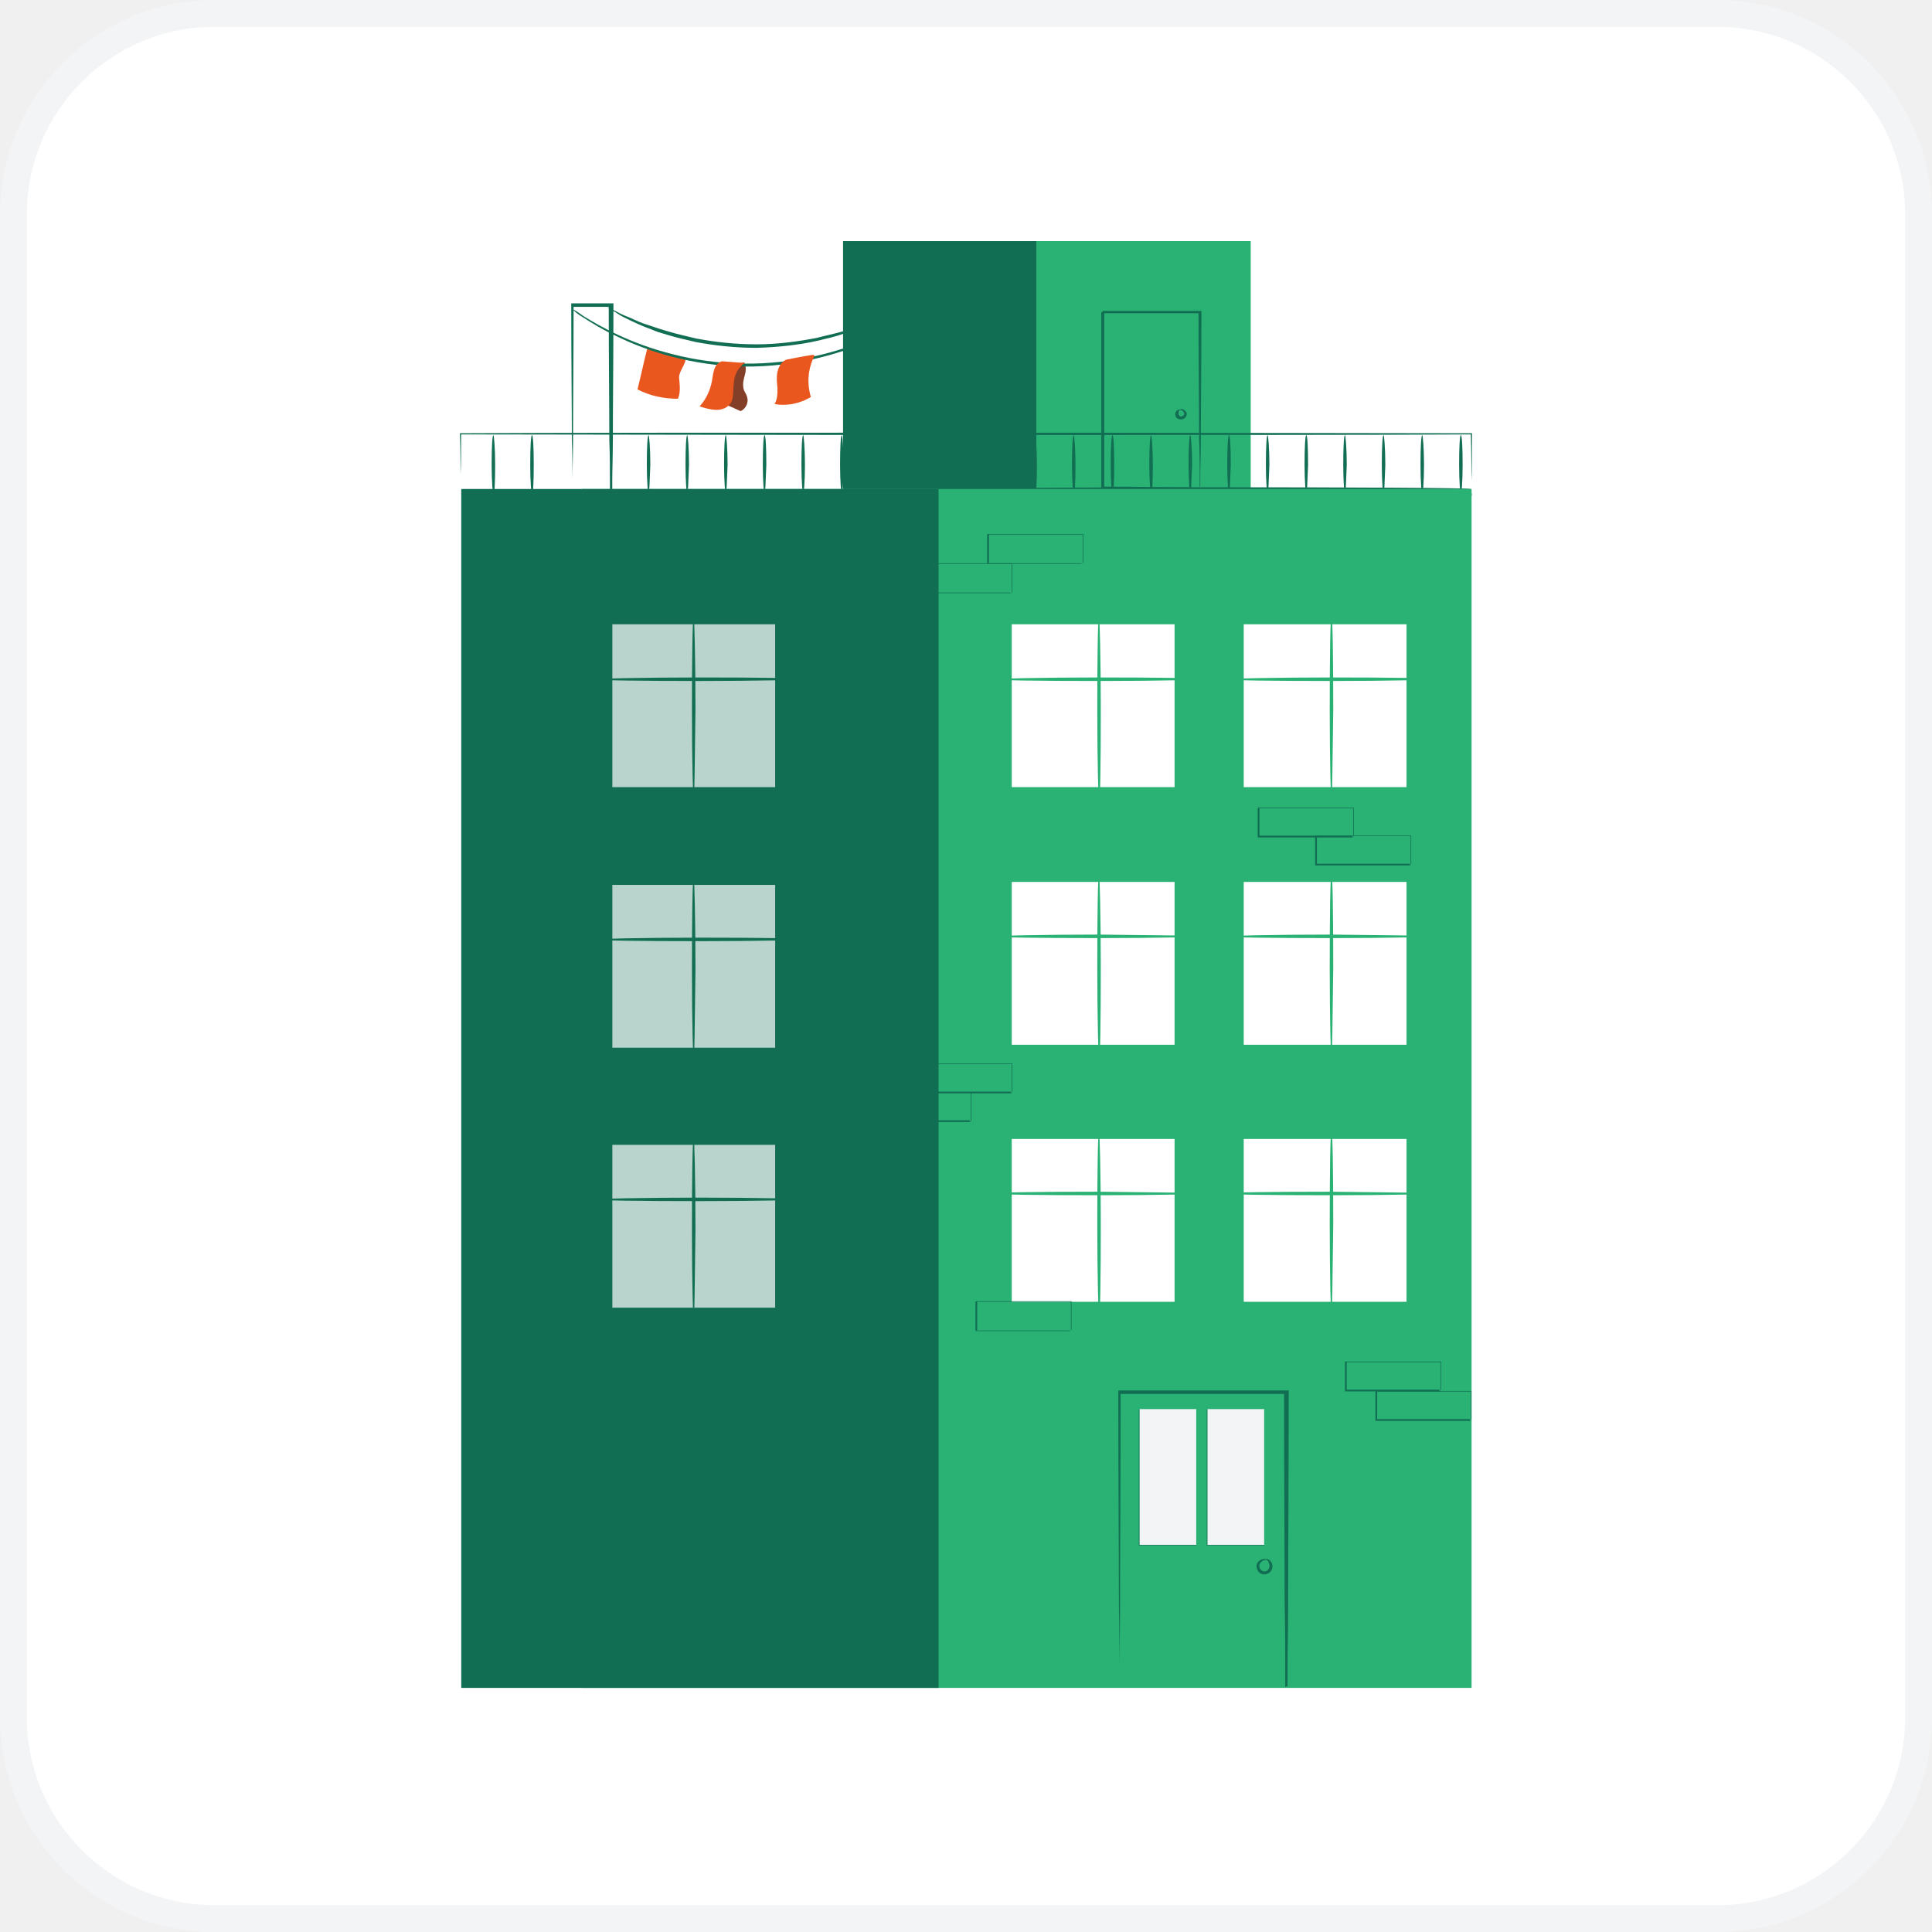
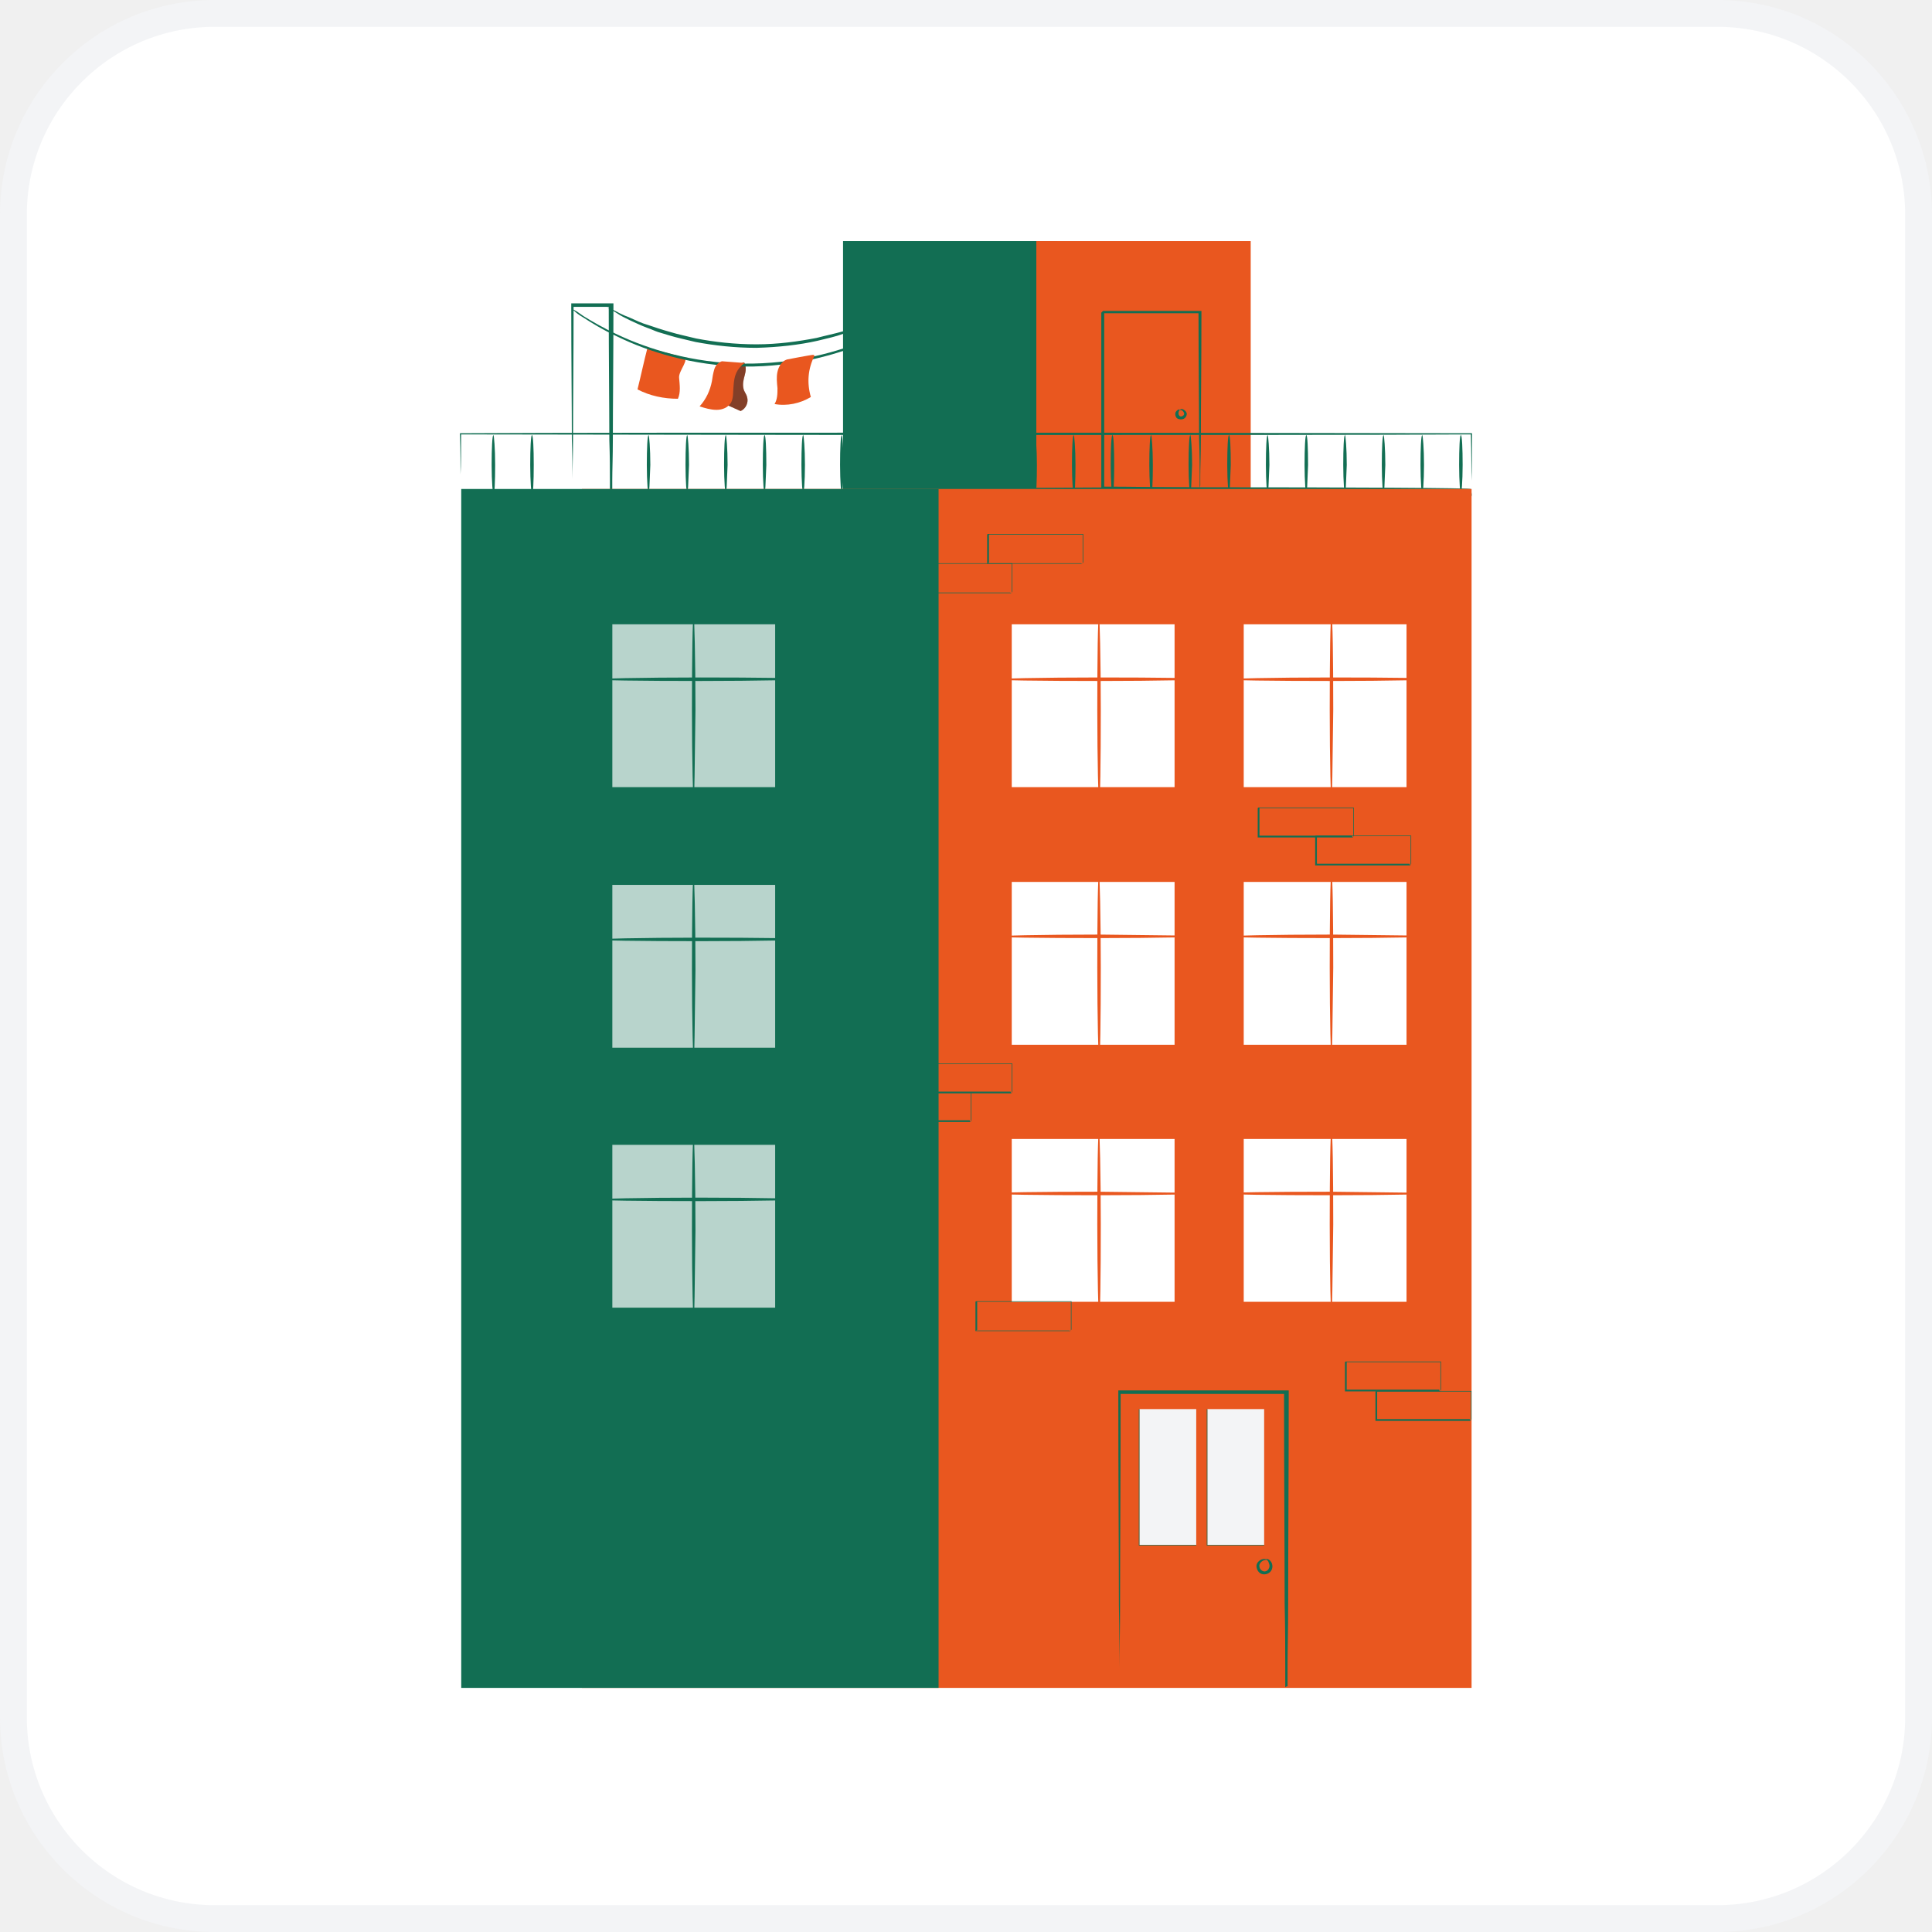
<svg xmlns="http://www.w3.org/2000/svg" width="72" height="72" viewBox="0 0 72 72" fill="none">
  <path d="M8 0.5H64C68.142 0.5 71.5 3.858 71.5 8V64C71.5 68.142 68.142 71.5 64 71.5H8C3.858 71.5 0.5 68.142 0.5 64V8C0.5 3.858 3.858 0.5 8 0.5Z" fill="white" />
  <path d="M8 0.5H64C68.142 0.5 71.5 3.858 71.5 8V64C71.5 68.142 68.142 71.5 64 71.5H8C3.858 71.5 0.5 68.142 0.5 64V8C0.5 3.858 3.858 0.5 8 0.5Z" stroke="#F3F4F6" />
  <path d="M27.731 13.508C27.818 13.661 27.796 13.835 27.752 13.988C27.709 14.141 27.665 14.315 27.709 14.49C27.731 14.599 27.818 14.687 27.84 14.796C27.905 14.992 27.796 15.232 27.6 15.319C27.316 15.188 27.01 15.057 26.727 14.927C26.945 14.534 27.098 14.097 27.141 13.661" fill="#E9571F" />
  <g opacity="0.5">
    <path d="M27.733 13.509C27.82 13.662 27.798 13.836 27.754 13.989C27.711 14.142 27.667 14.316 27.711 14.491C27.733 14.6 27.82 14.687 27.842 14.797C27.907 14.993 27.798 15.233 27.602 15.32C27.318 15.19 27.012 15.059 26.729 14.928C26.947 14.535 27.1 14.098 27.143 13.662" fill="#1E2832" />
  </g>
  <path d="M25.46 13.311C25.722 13.377 25.286 13.813 25.308 14.075C25.329 14.337 25.373 14.621 25.264 14.861C24.74 14.861 24.216 14.752 23.758 14.512C23.889 13.988 23.998 13.464 24.129 12.962C24.107 12.962 25.22 13.246 25.46 13.311Z" fill="#E9571F" />
  <path d="M39.407 8.986H31.418V20.533H39.407V8.986Z" fill="#126E53" />
-   <path d="M46.61 8.986H38.621V20.533H46.61V8.986Z" fill="#29B273" />
+   <path d="M46.61 8.986H38.621V20.533H46.61V8.986Z" fill="#E9571F" />
  <path d="M44.709 18.222C44.709 18.222 44.709 18.179 44.709 18.091C44.709 18.004 44.709 17.873 44.709 17.72C44.709 17.393 44.709 16.934 44.687 16.345C44.687 15.166 44.665 13.53 44.665 11.631L44.709 11.674C43.595 11.674 42.373 11.674 41.085 11.674C41.063 11.696 41.194 11.565 41.151 11.609V11.631V11.652V11.718V11.827V12.067C41.151 12.22 41.151 12.373 41.151 12.525C41.151 12.831 41.151 13.137 41.151 13.442C41.151 14.031 41.151 14.621 41.151 15.166C41.151 16.28 41.151 17.284 41.151 18.179L41.107 18.135C42.22 18.135 43.115 18.157 43.748 18.157C44.054 18.157 44.294 18.157 44.468 18.179C44.556 18.179 44.599 18.179 44.665 18.179C44.687 18.201 44.709 18.201 44.709 18.222C44.709 18.222 44.687 18.222 44.643 18.222C44.599 18.222 44.534 18.222 44.468 18.222C44.294 18.222 44.054 18.222 43.748 18.244C43.115 18.244 42.198 18.266 41.085 18.266H41.042V18.222C41.042 17.349 41.042 16.323 41.042 15.21C41.042 14.665 41.042 14.075 41.042 13.486C41.042 13.18 41.042 12.875 41.042 12.569C41.042 12.416 41.042 12.264 41.042 12.111V11.871V11.761V11.696V11.674V11.652C40.998 11.696 41.107 11.587 41.107 11.587C42.395 11.587 43.617 11.587 44.73 11.587H44.774V11.631C44.774 13.551 44.752 15.21 44.752 16.389C44.752 16.956 44.73 17.415 44.73 17.742C44.73 17.895 44.73 18.004 44.73 18.091C44.709 18.179 44.709 18.222 44.709 18.222Z" fill="#126E53" />
  <path d="M43.966 15.272C43.966 15.294 43.922 15.316 43.922 15.381C43.901 15.447 43.966 15.556 44.053 15.512C44.162 15.469 44.141 15.381 44.075 15.316C44.031 15.272 43.988 15.294 43.966 15.272C43.966 15.272 44.031 15.207 44.119 15.272C44.162 15.294 44.228 15.36 44.228 15.425C44.228 15.512 44.162 15.6 44.075 15.621C43.988 15.643 43.879 15.621 43.835 15.556C43.791 15.491 43.791 15.403 43.813 15.36C43.879 15.25 43.966 15.25 43.966 15.272Z" fill="#126E53" />
  <path d="M54.836 18.503C54.836 18.503 54.836 18.459 54.836 18.35C54.836 18.241 54.836 18.088 54.836 17.914C54.836 17.521 54.836 16.932 54.814 16.168L54.836 16.189C51.453 16.211 44.359 16.211 36.152 16.211C27.727 16.211 20.48 16.189 17.163 16.189L17.184 16.168C17.184 16.823 17.184 17.325 17.163 17.674C17.163 17.325 17.163 16.823 17.141 16.168V16.146H17.163C20.458 16.124 27.727 16.124 36.152 16.124C44.337 16.124 51.431 16.146 54.836 16.146H54.858V16.168C54.858 16.932 54.858 17.499 54.836 17.914C54.836 18.11 54.836 18.263 54.836 18.35C54.858 18.459 54.836 18.503 54.836 18.503Z" fill="#126E53" />
  <path d="M18.388 18.441C18.366 18.441 18.322 17.939 18.322 17.328C18.322 16.717 18.344 16.215 18.388 16.215C18.41 16.215 18.453 16.717 18.453 17.328C18.453 17.939 18.431 18.441 18.388 18.441Z" fill="#126E53" />
  <path d="M19.825 18.441C19.803 18.441 19.76 17.939 19.76 17.328C19.76 16.717 19.782 16.215 19.825 16.215C19.869 16.215 19.891 16.717 19.891 17.328C19.891 17.939 19.869 18.441 19.825 18.441Z" fill="#126E53" />
  <path d="M22.73 18.442C22.73 18.442 22.73 18.398 22.73 18.311C22.73 18.202 22.73 18.071 22.73 17.896C22.73 17.525 22.73 17.023 22.708 16.39C22.708 15.103 22.686 13.356 22.686 11.37L22.752 11.436C22.533 11.436 22.271 11.436 22.031 11.436C21.791 11.436 21.529 11.436 21.311 11.436L21.376 11.37C21.376 13.335 21.355 15.103 21.355 16.369C21.355 17.002 21.333 17.504 21.333 17.853C21.333 18.027 21.333 18.158 21.333 18.246C21.333 18.137 21.333 18.006 21.333 17.853C21.333 17.482 21.333 16.98 21.311 16.369C21.311 15.081 21.289 13.335 21.289 11.37V11.305H21.355C21.595 11.305 21.835 11.305 22.075 11.305C22.315 11.305 22.555 11.305 22.795 11.305H22.861V11.37C22.861 13.335 22.839 15.103 22.839 16.39C22.839 17.023 22.817 17.525 22.817 17.896C22.817 18.071 22.817 18.202 22.817 18.311C22.73 18.398 22.73 18.442 22.73 18.442Z" fill="#126E53" />
  <path d="M24.171 18.441C24.149 18.441 24.105 17.939 24.105 17.328C24.105 16.717 24.127 16.215 24.171 16.215C24.193 16.215 24.236 16.717 24.236 17.328C24.215 17.939 24.193 18.441 24.171 18.441Z" fill="#126E53" />
  <path d="M25.612 18.441C25.59 18.441 25.547 17.939 25.547 17.328C25.547 16.717 25.569 16.215 25.612 16.215C25.634 16.215 25.678 16.717 25.678 17.328C25.656 17.939 25.634 18.441 25.612 18.441Z" fill="#126E53" />
  <path d="M27.05 18.441C27.028 18.441 26.984 17.939 26.984 17.328C26.984 16.717 27.006 16.215 27.05 16.215C27.072 16.215 27.115 16.717 27.115 17.328C27.093 17.939 27.072 18.441 27.05 18.441Z" fill="#126E53" />
  <path d="M28.493 18.441C28.471 18.441 28.428 17.939 28.428 17.328C28.428 16.717 28.45 16.215 28.493 16.215C28.537 16.215 28.559 16.717 28.559 17.328C28.537 17.939 28.515 18.441 28.493 18.441Z" fill="#126E53" />
  <path d="M29.933 18.441C29.911 18.441 29.867 17.939 29.867 17.328C29.867 16.717 29.889 16.215 29.933 16.215C29.954 16.215 29.998 16.717 29.998 17.328C29.998 17.939 29.954 18.441 29.933 18.441Z" fill="#126E53" />
  <path d="M31.372 18.441C31.35 18.441 31.307 17.939 31.307 17.328C31.307 16.717 31.328 16.215 31.372 16.215C31.394 16.215 31.438 16.717 31.438 17.328C31.438 17.939 31.394 18.441 31.372 18.441Z" fill="#126E53" />
  <path d="M32.813 18.441C32.792 18.441 32.748 17.939 32.748 17.328C32.748 16.717 32.77 16.215 32.813 16.215C32.835 16.215 32.879 16.717 32.879 17.328C32.879 17.939 32.835 18.441 32.813 18.441Z" fill="#126E53" />
  <path d="M34.255 18.441C34.233 18.441 34.19 17.939 34.19 17.328C34.19 16.717 34.211 16.215 34.255 16.215C34.277 16.215 34.32 16.717 34.32 17.328C34.32 17.939 34.299 18.441 34.255 18.441Z" fill="#126E53" />
  <path d="M35.694 18.441C35.673 18.441 35.629 17.939 35.629 17.328C35.629 16.717 35.651 16.215 35.694 16.215C35.716 16.215 35.76 16.717 35.76 17.328C35.76 17.939 35.738 18.441 35.694 18.441Z" fill="#126E53" />
  <path d="M37.136 18.441C37.114 18.441 37.07 17.939 37.07 17.328C37.07 16.717 37.092 16.215 37.136 16.215C37.158 16.215 37.201 16.717 37.201 17.328C37.201 17.939 37.179 18.441 37.136 18.441Z" fill="#126E53" />
  <path d="M38.577 18.441C38.555 18.441 38.512 17.939 38.512 17.328C38.512 16.717 38.533 16.215 38.577 16.215C38.599 16.215 38.643 16.717 38.643 17.328C38.643 17.939 38.621 18.441 38.577 18.441Z" fill="#126E53" />
  <path d="M40.015 18.441C39.993 18.441 39.949 17.939 39.949 17.328C39.949 16.717 39.971 16.215 40.015 16.215C40.036 16.215 40.08 16.717 40.08 17.328C40.08 17.939 40.058 18.441 40.015 18.441Z" fill="#126E53" />
  <path d="M41.458 18.441C41.436 18.441 41.393 17.939 41.393 17.328C41.393 16.717 41.414 16.215 41.458 16.215C41.502 16.215 41.523 16.717 41.523 17.328C41.523 17.939 41.502 18.441 41.458 18.441Z" fill="#126E53" />
  <path d="M42.898 18.441C42.876 18.441 42.832 17.939 42.832 17.328C42.832 16.717 42.854 16.215 42.898 16.215C42.919 16.215 42.963 16.717 42.963 17.328C42.963 17.939 42.941 18.441 42.898 18.441Z" fill="#126E53" />
  <path d="M44.36 18.441C44.339 18.441 44.295 17.939 44.295 17.328C44.295 16.717 44.317 16.215 44.36 16.215C44.382 16.215 44.426 16.717 44.426 17.328C44.404 17.939 44.382 18.441 44.36 18.441Z" fill="#126E53" />
  <path d="M45.802 18.441C45.78 18.441 45.736 17.939 45.736 17.328C45.736 16.717 45.758 16.215 45.802 16.215C45.846 16.215 45.867 16.717 45.867 17.328C45.846 17.939 45.824 18.441 45.802 18.441Z" fill="#126E53" />
  <path d="M47.241 18.441C47.219 18.441 47.176 17.939 47.176 17.328C47.176 16.717 47.198 16.215 47.241 16.215C47.263 16.215 47.307 16.717 47.307 17.328C47.285 17.939 47.263 18.441 47.241 18.441Z" fill="#126E53" />
  <path d="M48.683 18.441C48.661 18.441 48.617 17.939 48.617 17.328C48.617 16.717 48.639 16.215 48.683 16.215C48.726 16.215 48.748 16.717 48.748 17.328C48.726 17.939 48.705 18.441 48.683 18.441Z" fill="#126E53" />
  <path d="M50.124 18.441C50.102 18.441 50.059 17.939 50.059 17.328C50.059 16.717 50.08 16.215 50.124 16.215C50.146 16.215 50.19 16.717 50.19 17.328C50.168 17.939 50.146 18.441 50.124 18.441Z" fill="#126E53" />
  <path d="M51.562 18.441C51.54 18.441 51.496 17.939 51.496 17.328C51.496 16.717 51.518 16.215 51.562 16.215C51.583 16.215 51.627 16.717 51.627 17.328C51.605 17.939 51.583 18.441 51.562 18.441Z" fill="#126E53" />
  <path d="M53.003 18.441C52.981 18.441 52.938 17.939 52.938 17.328C52.938 16.717 52.959 16.215 53.003 16.215C53.025 16.215 53.069 16.717 53.069 17.328C53.069 17.939 53.025 18.441 53.003 18.441Z" fill="#126E53" />
  <path d="M54.442 18.441C54.421 18.441 54.377 17.939 54.377 17.328C54.377 16.717 54.399 16.215 54.442 16.215C54.486 16.215 54.508 16.717 54.508 17.328C54.508 17.939 54.464 18.441 54.442 18.441Z" fill="#126E53" />
  <path d="M54.837 18.225C54.837 18.247 50.385 18.29 44.906 18.29C39.427 18.29 34.975 18.268 34.975 18.225C34.975 18.203 39.427 18.159 44.906 18.159C50.385 18.159 54.837 18.181 54.837 18.225Z" fill="#126E53" />
-   <path d="M54.841 18.223H21.686V62.903H54.841V18.223Z" fill="#29B273" />
+   <path d="M54.841 18.223H21.686V62.903H54.841V18.223Z" fill="#E9571F" />
  <path d="M34.978 18.223H17.189V62.903H34.978V18.223Z" fill="#126E53" />
  <path d="M52.417 42.446H46.35V48.514H52.417V42.446Z" fill="white" />
-   <path d="M49.62 49.122C49.598 49.122 49.555 47.551 49.555 45.63C49.555 43.687 49.577 42.138 49.62 42.138C49.664 42.138 49.686 43.709 49.686 45.63C49.664 47.551 49.642 49.122 49.62 49.122Z" fill="#29B273" />
-   <path d="M53.551 44.478C53.551 44.499 51.783 44.543 49.622 44.543C47.44 44.543 45.693 44.521 45.693 44.478C45.693 44.434 47.461 44.412 49.622 44.412C51.783 44.434 53.551 44.456 53.551 44.478Z" fill="#29B273" />
+   <path d="M49.62 49.122C49.598 49.122 49.555 47.551 49.555 45.63C49.555 43.687 49.577 42.138 49.62 42.138C49.664 42.138 49.686 43.709 49.686 45.63C49.664 47.551 49.642 49.122 49.62 49.122Z" fill="#E9571F" />
+   <path d="M53.551 44.478C53.551 44.499 51.783 44.543 49.622 44.543C47.44 44.543 45.693 44.521 45.693 44.478C45.693 44.434 47.461 44.412 49.622 44.412C51.783 44.434 53.551 44.456 53.551 44.478Z" fill="#E9571F" />
  <path d="M43.773 42.446H37.705V48.514H43.773V42.446Z" fill="white" />
-   <path d="M40.958 49.122C40.936 49.122 40.893 47.551 40.893 45.63C40.893 43.687 40.914 42.138 40.958 42.138C40.98 42.138 41.023 43.709 41.023 45.63C41.023 47.551 41.002 49.122 40.958 49.122Z" fill="#29B273" />
-   <path d="M44.907 44.478C44.907 44.499 43.139 44.543 40.978 44.543C38.795 44.543 37.049 44.521 37.049 44.478C37.049 44.434 38.817 44.412 40.978 44.412C43.139 44.434 44.907 44.456 44.907 44.478Z" fill="#29B273" />
+   <path d="M40.958 49.122C40.936 49.122 40.893 47.551 40.893 45.63C40.893 43.687 40.914 42.138 40.958 42.138C40.98 42.138 41.023 43.709 41.023 45.63C41.023 47.551 41.002 49.122 40.958 49.122Z" fill="#E9571F" />
+   <path d="M44.907 44.478C44.907 44.499 43.139 44.543 40.978 44.543C38.795 44.543 37.049 44.521 37.049 44.478C37.049 44.434 38.817 44.412 40.978 44.412C43.139 44.434 44.907 44.456 44.907 44.478Z" fill="#E9571F" />
  <path d="M52.417 32.867H46.35V38.935H52.417V32.867Z" fill="white" />
-   <path d="M49.62 39.545C49.598 39.545 49.555 37.974 49.555 36.053C49.555 34.11 49.577 32.56 49.62 32.56C49.664 32.56 49.686 34.132 49.686 36.053C49.664 37.974 49.642 39.545 49.62 39.545Z" fill="#29B273" />
-   <path d="M53.551 34.895C53.551 34.916 51.783 34.96 49.622 34.96C47.44 34.96 45.693 34.938 45.693 34.895C45.693 34.873 47.461 34.829 49.622 34.829C51.783 34.851 53.551 34.873 53.551 34.895Z" fill="#29B273" />
+   <path d="M49.62 39.545C49.598 39.545 49.555 37.974 49.555 36.053C49.555 34.11 49.577 32.56 49.62 32.56C49.664 32.56 49.686 34.132 49.686 36.053C49.664 37.974 49.642 39.545 49.62 39.545Z" fill="#E9571F" />
+   <path d="M53.551 34.895C53.551 34.916 51.783 34.96 49.622 34.96C47.44 34.96 45.693 34.938 45.693 34.895C45.693 34.873 47.461 34.829 49.622 34.829C51.783 34.851 53.551 34.873 53.551 34.895Z" fill="#E9571F" />
  <path d="M43.773 32.867H37.705V38.935H43.773V32.867Z" fill="white" />
-   <path d="M40.958 39.545C40.936 39.545 40.893 37.974 40.893 36.053C40.893 34.11 40.914 32.56 40.958 32.56C40.98 32.56 41.023 34.132 41.023 36.053C41.023 37.974 41.002 39.545 40.958 39.545Z" fill="#29B273" />
-   <path d="M44.907 34.895C44.907 34.916 43.139 34.96 40.978 34.96C38.795 34.96 37.049 34.938 37.049 34.895C37.049 34.873 38.817 34.829 40.978 34.829C43.139 34.851 44.907 34.873 44.907 34.895Z" fill="#29B273" />
+   <path d="M40.958 39.545C40.936 39.545 40.893 37.974 40.893 36.053C40.893 34.11 40.914 32.56 40.958 32.56C40.98 32.56 41.023 34.132 41.023 36.053C41.023 37.974 41.002 39.545 40.958 39.545Z" fill="#E9571F" />
+   <path d="M44.907 34.895C44.907 34.916 43.139 34.96 40.978 34.96C38.795 34.96 37.049 34.938 37.049 34.895C37.049 34.873 38.817 34.829 40.978 34.829C43.139 34.851 44.907 34.873 44.907 34.895Z" fill="#E9571F" />
  <path d="M52.417 23.266H46.35V29.334H52.417V23.266Z" fill="white" />
-   <path d="M49.62 29.943C49.598 29.943 49.555 28.371 49.555 26.45C49.555 24.508 49.577 22.958 49.62 22.958C49.664 22.958 49.686 24.53 49.686 26.45C49.664 28.371 49.642 29.943 49.62 29.943Z" fill="#29B273" />
-   <path d="M53.551 25.313C53.551 25.334 51.783 25.378 49.622 25.378C47.44 25.378 45.693 25.356 45.693 25.313C45.693 25.291 47.461 25.247 49.622 25.247C51.783 25.247 53.551 25.269 53.551 25.313Z" fill="#29B273" />
+   <path d="M49.62 29.943C49.598 29.943 49.555 28.371 49.555 26.45C49.555 24.508 49.577 22.958 49.62 22.958C49.664 22.958 49.686 24.53 49.686 26.45C49.664 28.371 49.642 29.943 49.62 29.943Z" fill="#E9571F" />
+   <path d="M53.551 25.313C53.551 25.334 51.783 25.378 49.622 25.378C47.44 25.378 45.693 25.356 45.693 25.313C45.693 25.291 47.461 25.247 49.622 25.247C51.783 25.247 53.551 25.269 53.551 25.313Z" fill="#E9571F" />
  <path d="M43.773 23.266H37.705V29.334H43.773V23.266Z" fill="white" />
-   <path d="M40.958 29.943C40.936 29.943 40.893 28.371 40.893 26.45C40.893 24.508 40.914 22.958 40.958 22.958C40.98 22.958 41.023 24.53 41.023 26.45C41.023 28.371 41.002 29.943 40.958 29.943Z" fill="#29B273" />
-   <path d="M44.907 25.313C44.907 25.334 43.139 25.378 40.978 25.378C38.795 25.378 37.049 25.356 37.049 25.313C37.049 25.291 38.817 25.247 40.978 25.247C43.139 25.247 44.907 25.269 44.907 25.313Z" fill="#29B273" />
+   <path d="M40.958 29.943C40.936 29.943 40.893 28.371 40.893 26.45C40.893 24.508 40.914 22.958 40.958 22.958C40.98 22.958 41.023 24.53 41.023 26.45C41.023 28.371 41.002 29.943 40.958 29.943Z" fill="#E9571F" />
+   <path d="M44.907 25.313C44.907 25.334 43.139 25.378 40.978 25.378C38.795 25.378 37.049 25.356 37.049 25.313C37.049 25.291 38.817 25.247 40.978 25.247C43.139 25.247 44.907 25.269 44.907 25.313Z" fill="#E9571F" />
  <g opacity="0.7">
    <path d="M28.888 23.266H22.82V29.334H28.888V23.266Z" fill="white" />
  </g>
  <path d="M25.853 29.943C25.831 29.943 25.787 28.371 25.787 26.45C25.787 24.508 25.809 22.958 25.853 22.958C25.874 22.958 25.918 24.53 25.918 26.45C25.896 28.371 25.874 29.943 25.853 29.943Z" fill="#126E53" />
  <path d="M30.022 25.313C30.022 25.334 28.254 25.378 26.093 25.378C23.91 25.378 22.164 25.356 22.164 25.313C22.164 25.291 23.932 25.247 26.093 25.247C28.254 25.247 30.022 25.269 30.022 25.313Z" fill="#126E53" />
  <g opacity="0.7">
    <path d="M28.888 32.977H22.82V39.045H28.888V32.977Z" fill="white" />
  </g>
  <path d="M25.853 39.636C25.831 39.636 25.787 38.065 25.787 36.144C25.787 34.201 25.809 32.651 25.853 32.651C25.874 32.651 25.918 34.223 25.918 36.144C25.896 38.086 25.874 39.636 25.853 39.636Z" fill="#126E53" />
  <path d="M30.022 35.01C30.022 35.032 28.254 35.075 26.093 35.075C23.91 35.075 22.164 35.053 22.164 35.01C22.164 34.988 23.932 34.944 26.093 34.944C28.254 34.944 30.022 34.966 30.022 35.01Z" fill="#126E53" />
  <g opacity="0.7">
    <path d="M28.888 42.665H22.82V48.733H28.888V42.665Z" fill="white" />
  </g>
  <path d="M25.853 49.342C25.831 49.342 25.787 47.77 25.787 45.85C25.787 43.907 25.809 42.357 25.853 42.357C25.874 42.357 25.918 43.929 25.918 45.85C25.896 47.77 25.874 49.342 25.853 49.342Z" fill="#126E53" />
  <path d="M30.022 44.697C30.022 44.719 28.254 44.763 26.093 44.763C23.91 44.763 22.164 44.741 22.164 44.697C22.164 44.675 23.932 44.632 26.093 44.632C28.254 44.632 30.022 44.675 30.022 44.697Z" fill="#126E53" />
  <path d="M47.897 62.883C47.897 62.883 47.897 62.861 47.897 62.839C47.897 62.795 47.897 62.752 47.897 62.686C47.897 62.533 47.897 62.337 47.897 62.075C47.897 61.529 47.897 60.744 47.875 59.761C47.875 57.797 47.853 55.047 47.853 51.882L47.918 51.947C46.914 51.947 45.845 51.947 44.753 51.947C43.706 51.947 42.68 51.947 41.698 51.947L41.763 51.882C41.763 55.069 41.741 57.841 41.741 59.827C41.741 60.809 41.719 61.595 41.719 62.162C41.719 62.424 41.719 62.643 41.719 62.795C41.719 62.643 41.719 62.446 41.719 62.162C41.719 61.617 41.719 60.809 41.698 59.827C41.698 57.841 41.676 55.047 41.676 51.882V51.816H41.741C42.724 51.816 43.749 51.816 44.797 51.816C45.888 51.816 46.936 51.816 47.962 51.816H48.027V51.882C48.027 55.025 48.006 57.797 48.006 59.761C48.006 60.744 47.984 61.529 47.984 62.075C47.984 62.337 47.984 62.555 47.984 62.686C47.984 62.752 47.984 62.795 47.984 62.839C47.897 62.861 47.897 62.883 47.897 62.883Z" fill="#126E53" />
  <path d="M44.58 52.513H42.463V57.577H44.58V52.513Z" fill="#F3F4F6" />
  <path d="M44.581 57.598H42.441V52.513H44.581V57.598ZM42.463 57.577H44.581V52.513H42.463V57.577Z" fill="#126E53" />
  <path d="M47.111 52.513H44.994V57.577H47.111V52.513Z" fill="#F3F4F6" />
  <path d="M47.112 57.598H44.973V52.513H47.112V57.598ZM44.995 57.577H47.112V52.513H44.995V57.577Z" fill="#126E53" />
  <path d="M47.155 58.122C47.155 58.122 47.177 58.1 47.221 58.1C47.264 58.1 47.33 58.144 47.373 58.209C47.417 58.275 47.439 58.384 47.395 58.493C47.352 58.602 47.221 58.69 47.068 58.668C46.915 58.646 46.849 58.515 46.828 58.406C46.806 58.275 46.893 58.188 46.959 58.144C47.111 58.057 47.221 58.122 47.199 58.122C47.199 58.144 47.09 58.122 47.002 58.209C46.959 58.253 46.915 58.319 46.937 58.384C46.937 58.45 47.002 58.537 47.09 58.559C47.177 58.581 47.264 58.515 47.286 58.45C47.33 58.384 47.308 58.297 47.286 58.253C47.264 58.122 47.155 58.122 47.155 58.122Z" fill="#126E53" />
  <path d="M53.681 51.853C53.681 51.853 53.681 51.831 53.681 51.766C53.681 51.7 53.681 51.635 53.681 51.547C53.681 51.351 53.681 51.067 53.681 50.74L53.703 50.762C52.851 50.762 51.586 50.762 50.167 50.762C50.167 50.762 50.145 50.783 50.188 50.74V50.762V50.805V50.871V51.002C50.188 51.089 50.188 51.176 50.188 51.285C50.188 51.46 50.188 51.635 50.188 51.809L50.167 51.788C51.171 51.788 52.044 51.788 52.699 51.788C53.004 51.788 53.244 51.788 53.441 51.788C53.528 51.788 53.593 51.788 53.637 51.788C53.637 51.853 53.681 51.853 53.681 51.853C53.681 51.853 53.659 51.853 53.615 51.853C53.55 51.853 53.484 51.853 53.419 51.853C53.222 51.853 52.982 51.853 52.677 51.853C52.022 51.853 51.149 51.853 50.145 51.853H50.123V51.831C50.123 51.657 50.123 51.482 50.123 51.307C50.123 51.22 50.123 51.133 50.123 51.024V50.893V50.827V50.783V50.762C50.167 50.718 50.145 50.74 50.145 50.74C51.564 50.74 52.83 50.74 53.681 50.74H53.703V50.762C53.703 51.089 53.703 51.351 53.703 51.569C53.703 51.657 53.703 51.722 53.703 51.788C53.681 51.831 53.681 51.853 53.681 51.853Z" fill="#126E53" />
  <path d="M39.909 49.606C39.909 49.606 39.909 49.584 39.909 49.519C39.909 49.453 39.909 49.388 39.909 49.3C39.909 49.104 39.909 48.82 39.909 48.493L39.931 48.515C39.08 48.515 37.814 48.515 36.395 48.515C36.395 48.515 36.373 48.536 36.417 48.493V48.515V48.558V48.624V48.755C36.417 48.842 36.417 48.929 36.417 49.038C36.417 49.213 36.417 49.388 36.417 49.562L36.373 49.584C37.377 49.584 38.251 49.584 38.905 49.584C39.211 49.584 39.451 49.584 39.647 49.584C39.735 49.584 39.8 49.584 39.844 49.584C39.888 49.606 39.909 49.606 39.909 49.606C39.909 49.606 39.888 49.606 39.844 49.606C39.778 49.606 39.713 49.606 39.647 49.606C39.451 49.606 39.211 49.606 38.905 49.606C38.251 49.606 37.377 49.606 36.373 49.606H36.352V49.584C36.352 49.41 36.352 49.235 36.352 49.06C36.352 48.973 36.352 48.886 36.352 48.776V48.645V48.58V48.536V48.515C36.395 48.471 36.373 48.493 36.373 48.493C37.792 48.493 39.058 48.493 39.909 48.493H39.931V48.515C39.931 48.842 39.931 49.104 39.931 49.322C39.931 49.41 39.931 49.475 39.931 49.541C39.909 49.584 39.909 49.606 39.909 49.606Z" fill="#126E53" />
  <path d="M37.706 40.746C37.706 40.746 37.706 40.724 37.706 40.658C37.706 40.593 37.706 40.527 37.706 40.44C37.706 40.244 37.706 39.96 37.706 39.632L37.728 39.654C36.877 39.654 35.611 39.654 34.192 39.654C34.192 39.654 34.17 39.676 34.214 39.632V39.654V39.698V39.763V39.894C34.214 39.982 34.214 40.069 34.214 40.178C34.214 40.353 34.214 40.527 34.214 40.702L34.192 40.68C35.196 40.68 36.069 40.68 36.724 40.68C37.03 40.68 37.27 40.68 37.466 40.68C37.553 40.68 37.619 40.68 37.663 40.68C37.684 40.746 37.706 40.746 37.706 40.746C37.706 40.746 37.684 40.746 37.641 40.746C37.575 40.746 37.51 40.746 37.444 40.746C37.248 40.746 37.008 40.746 36.702 40.746C36.047 40.746 35.174 40.746 34.17 40.746H34.148V40.724C34.148 40.549 34.148 40.374 34.148 40.2C34.148 40.113 34.148 40.025 34.148 39.916V39.785V39.72V39.676V39.654C34.192 39.611 34.17 39.632 34.17 39.632C35.589 39.632 36.855 39.632 37.706 39.632H37.728V39.654C37.728 39.982 37.728 40.244 37.728 40.462C37.728 40.549 37.728 40.615 37.728 40.68C37.706 40.724 37.706 40.746 37.706 40.746Z" fill="#126E53" />
  <path d="M50.429 31.209C50.429 31.209 50.429 31.187 50.429 31.121C50.429 31.056 50.429 30.99 50.429 30.903C50.429 30.706 50.429 30.423 50.429 30.095L50.451 30.117C49.599 30.117 48.334 30.117 46.915 30.117C46.915 30.117 46.893 30.139 46.937 30.095V30.117V30.161V30.226V30.357C46.937 30.445 46.937 30.532 46.937 30.641C46.937 30.816 46.937 30.99 46.937 31.165L46.915 31.143C47.919 31.143 48.792 31.143 49.447 31.143C49.752 31.143 49.992 31.143 50.189 31.143C50.276 31.143 50.342 31.143 50.385 31.143C50.385 31.187 50.429 31.209 50.429 31.209C50.429 31.209 50.407 31.209 50.363 31.209C50.298 31.209 50.233 31.209 50.167 31.209C49.971 31.209 49.73 31.209 49.425 31.209C48.77 31.209 47.897 31.209 46.893 31.209H46.871V31.187C46.871 31.012 46.871 30.837 46.871 30.663C46.871 30.576 46.871 30.488 46.871 30.379V30.248V30.183V30.139V30.117C46.915 30.073 46.893 30.095 46.893 30.095C48.312 30.095 49.578 30.095 50.429 30.095H50.451V30.117C50.451 30.445 50.451 30.706 50.451 30.925C50.451 31.012 50.451 31.078 50.451 31.143C50.429 31.165 50.429 31.209 50.429 31.209Z" fill="#126E53" />
  <path d="M40.347 21.013C40.347 21.013 40.347 20.991 40.347 20.926C40.347 20.86 40.347 20.795 40.347 20.708C40.347 20.511 40.347 20.227 40.347 19.9L40.369 19.922C39.517 19.922 38.252 19.922 36.833 19.922C36.833 19.922 36.811 19.944 36.855 19.9V19.922V19.965V20.031V20.162C36.855 20.249 36.855 20.337 36.855 20.446C36.855 20.62 36.855 20.795 36.855 20.97L36.811 20.991C37.815 20.991 38.688 20.991 39.343 20.991C39.648 20.991 39.889 20.991 40.085 20.991C40.172 20.991 40.238 20.991 40.281 20.991C40.325 21.013 40.347 21.013 40.347 21.013C40.347 21.013 40.325 21.013 40.281 21.013C40.216 21.013 40.15 21.013 40.085 21.013C39.889 21.013 39.648 21.013 39.343 21.013C38.688 21.013 37.815 21.013 36.811 21.013H36.789V20.991C36.789 20.817 36.789 20.642 36.789 20.468C36.789 20.38 36.789 20.293 36.789 20.184V20.053V19.987V19.944V19.922C36.833 19.878 36.811 19.9 36.811 19.9C38.23 19.9 39.496 19.9 40.347 19.9H40.369V19.922C40.369 20.249 40.369 20.511 40.369 20.729C40.369 20.817 40.369 20.882 40.369 20.948C40.347 20.991 40.347 21.013 40.347 21.013Z" fill="#126E53" />
  <path d="M52.569 32.253C52.569 32.253 52.569 32.232 52.569 32.166C52.569 32.101 52.569 32.035 52.569 31.948C52.569 31.751 52.569 31.468 52.569 31.14L52.591 31.162C51.74 31.162 50.474 31.162 49.055 31.162C49.055 31.162 49.033 31.184 49.077 31.14V31.162V31.206V31.271V31.402C49.077 31.489 49.077 31.577 49.077 31.686C49.077 31.86 49.077 32.035 49.077 32.21L49.055 32.188C50.059 32.188 50.932 32.188 51.587 32.188C51.893 32.188 52.133 32.188 52.329 32.188C52.417 32.188 52.482 32.188 52.526 32.188C52.548 32.253 52.569 32.253 52.569 32.253C52.569 32.253 52.548 32.253 52.504 32.253C52.439 32.253 52.373 32.253 52.308 32.253C52.111 32.253 51.871 32.253 51.566 32.253C50.911 32.253 50.038 32.253 49.033 32.253H49.012V32.232C49.012 32.057 49.012 31.882 49.012 31.708C49.012 31.62 49.012 31.533 49.012 31.424V31.293V31.227V31.184V31.162C49.055 31.118 49.033 31.14 49.033 31.14C50.452 31.14 51.718 31.14 52.569 31.14H52.591V31.162C52.591 31.489 52.591 31.751 52.591 31.97C52.591 32.057 52.591 32.122 52.591 32.188C52.569 32.232 52.569 32.253 52.569 32.253Z" fill="#126E53" />
  <path d="M36.179 41.814C36.179 41.814 36.179 41.792 36.179 41.727C36.179 41.661 36.179 41.596 36.179 41.508C36.179 41.312 36.179 41.028 36.179 40.701L36.201 40.723C35.349 40.723 34.084 40.723 32.665 40.723C32.665 40.723 32.643 40.744 32.687 40.701V40.723V40.766V40.832V40.963C32.687 41.05 32.687 41.137 32.687 41.246C32.687 41.421 32.687 41.596 32.687 41.77L32.665 41.748C33.669 41.748 34.542 41.748 35.197 41.748C35.502 41.748 35.742 41.748 35.939 41.748C36.026 41.748 36.092 41.748 36.135 41.748C36.157 41.814 36.179 41.814 36.179 41.814C36.179 41.814 36.157 41.814 36.113 41.814C36.048 41.814 35.983 41.814 35.917 41.814C35.721 41.814 35.48 41.814 35.175 41.814C34.52 41.814 33.647 41.814 32.643 41.814H32.621V41.792C32.621 41.617 32.621 41.443 32.621 41.268C32.621 41.181 32.621 41.094 32.621 40.984V40.854V40.788V40.744V40.723C32.665 40.679 32.643 40.701 32.643 40.701C34.062 40.701 35.328 40.701 36.179 40.701H36.201V40.723C36.201 41.05 36.201 41.312 36.201 41.53C36.201 41.617 36.201 41.683 36.201 41.748C36.179 41.792 36.179 41.814 36.179 41.814Z" fill="#126E53" />
  <path d="M37.706 22.104C37.706 22.104 37.706 22.082 37.706 22.017C37.706 21.951 37.706 21.886 37.706 21.798C37.706 21.602 37.706 21.318 37.706 20.991L37.728 21.013C36.877 21.013 35.611 21.013 34.192 21.013C34.192 21.013 34.17 21.035 34.214 20.991V21.013V21.056V21.122V21.253C34.214 21.34 34.214 21.427 34.214 21.537C34.214 21.711 34.214 21.886 34.214 22.06L34.17 22.082C35.174 22.082 36.047 22.082 36.702 22.082C37.008 22.082 37.248 22.082 37.444 22.082C37.532 22.082 37.597 22.082 37.641 22.082C37.684 22.104 37.706 22.104 37.706 22.104C37.706 22.104 37.684 22.104 37.641 22.104C37.575 22.104 37.51 22.104 37.444 22.104C37.248 22.104 37.008 22.104 36.702 22.104C36.047 22.104 35.174 22.104 34.17 22.104H34.148V22.082C34.148 21.907 34.148 21.733 34.148 21.558C34.148 21.471 34.148 21.384 34.148 21.275V21.144V21.078V21.035V21.013C34.192 20.969 34.17 20.991 34.17 20.991C35.589 20.991 36.855 20.991 37.706 20.991H37.728V21.013C37.728 21.34 37.728 21.602 37.728 21.82C37.728 21.907 37.728 21.973 37.728 22.038C37.706 22.082 37.706 22.104 37.706 22.104Z" fill="#126E53" />
  <path d="M54.816 52.952C54.816 52.952 54.816 52.93 54.816 52.864C54.816 52.799 54.816 52.733 54.816 52.646C54.816 52.45 54.816 52.166 54.816 51.839L54.837 51.86C53.986 51.86 52.72 51.86 51.301 51.86C51.301 51.86 51.28 51.882 51.323 51.839V51.86V51.904V51.969V52.1C51.323 52.188 51.323 52.275 51.323 52.384C51.323 52.559 51.323 52.733 51.323 52.908L51.301 52.886C52.306 52.886 53.179 52.886 53.833 52.886C54.139 52.886 54.379 52.886 54.575 52.886C54.663 52.886 54.728 52.886 54.772 52.886C54.794 52.952 54.816 52.952 54.816 52.952C54.816 52.952 54.794 52.952 54.75 52.952C54.685 52.952 54.619 52.952 54.554 52.952C54.357 52.952 54.117 52.952 53.812 52.952C53.157 52.952 52.284 52.952 51.28 52.952H51.258V52.93C51.258 52.755 51.258 52.581 51.258 52.406C51.258 52.319 51.258 52.231 51.258 52.122V51.991V51.926V51.882V51.86C51.301 51.817 51.28 51.839 51.28 51.839C52.698 51.839 53.964 51.839 54.816 51.839H54.837V51.86C54.837 52.188 54.837 52.45 54.837 52.668C54.837 52.755 54.837 52.821 54.837 52.886C54.816 52.93 54.816 52.952 54.816 52.952Z" fill="#126E53" />
  <path d="M34.213 11.674C34.213 11.674 34.169 11.695 34.103 11.761C34.038 11.805 33.929 11.892 33.776 11.979C33.492 12.176 33.034 12.416 32.466 12.678C31.331 13.18 29.651 13.682 27.73 13.66C25.809 13.638 24.128 13.092 23.015 12.547C22.448 12.285 22.033 12.023 21.728 11.826C21.575 11.739 21.466 11.652 21.4 11.586C21.335 11.543 21.291 11.499 21.291 11.499C21.291 11.499 21.335 11.521 21.422 11.565C21.509 11.608 21.618 11.695 21.749 11.783C22.033 11.957 22.47 12.219 23.037 12.481C24.15 13.005 25.809 13.529 27.708 13.551C29.607 13.573 31.288 13.114 32.401 12.612C32.968 12.372 33.405 12.132 33.711 11.957C33.863 11.87 33.972 11.805 34.06 11.761C34.169 11.695 34.213 11.674 34.213 11.674Z" fill="#126E53" />
  <path d="M33.757 11.326C33.757 11.326 33.735 11.348 33.67 11.392C33.583 11.435 33.495 11.501 33.386 11.566C33.321 11.61 33.255 11.654 33.168 11.697C33.081 11.741 32.993 11.784 32.906 11.828C32.709 11.915 32.513 12.025 32.251 12.134C32.12 12.177 31.989 12.243 31.858 12.287C31.727 12.33 31.574 12.374 31.422 12.439C31.138 12.549 30.811 12.614 30.461 12.701C29.785 12.854 28.999 12.941 28.191 12.963C27.384 12.963 26.62 12.876 25.921 12.745C25.572 12.658 25.245 12.592 24.961 12.505C24.808 12.461 24.677 12.418 24.524 12.374C24.393 12.33 24.262 12.265 24.131 12.221C23.891 12.134 23.673 12.025 23.477 11.937C23.389 11.894 23.302 11.85 23.215 11.806C23.127 11.763 23.062 11.719 22.996 11.675C22.887 11.61 22.778 11.544 22.713 11.501C22.647 11.457 22.604 11.435 22.604 11.435C22.604 11.435 22.647 11.457 22.713 11.479C22.8 11.523 22.887 11.566 23.018 11.632C23.084 11.675 23.149 11.697 23.236 11.741C23.324 11.784 23.411 11.806 23.498 11.85C23.695 11.937 23.913 12.046 24.153 12.112C24.284 12.156 24.415 12.199 24.546 12.243C24.677 12.287 24.83 12.33 24.983 12.374C25.266 12.461 25.594 12.527 25.943 12.614C26.62 12.745 27.384 12.832 28.191 12.832C28.999 12.832 29.763 12.723 30.439 12.592C30.767 12.505 31.094 12.439 31.4 12.352C31.553 12.308 31.683 12.265 31.836 12.221C31.967 12.177 32.098 12.112 32.229 12.068C32.469 11.981 32.688 11.872 32.884 11.784C32.971 11.741 33.059 11.697 33.146 11.654C33.233 11.61 33.299 11.566 33.364 11.544C33.495 11.479 33.583 11.435 33.67 11.392C33.714 11.348 33.757 11.326 33.757 11.326Z" fill="#126E53" />
  <path d="M27.753 13.528C27.447 13.747 27.36 14.009 27.338 14.38C27.316 14.576 27.338 14.816 27.251 14.991C27.142 15.187 26.924 15.274 26.705 15.274C26.487 15.274 26.269 15.209 26.072 15.144C26.312 14.882 26.465 14.554 26.531 14.205C26.552 14.052 26.574 13.921 26.618 13.768C26.662 13.616 26.771 13.507 26.902 13.463L27.753 13.528Z" fill="#E9571F" />
  <path d="M29.324 13.398C29.127 13.464 29.018 13.66 28.974 13.857C28.931 14.053 28.953 14.249 28.974 14.468C28.974 14.664 28.974 14.883 28.865 15.057C29.324 15.144 29.826 15.035 30.218 14.795C30.066 14.271 30.109 13.748 30.349 13.267C30.349 13.267 30.371 13.245 30.306 13.224C30.218 13.224 29.324 13.398 29.324 13.398Z" fill="#E9571F" />
</svg>
